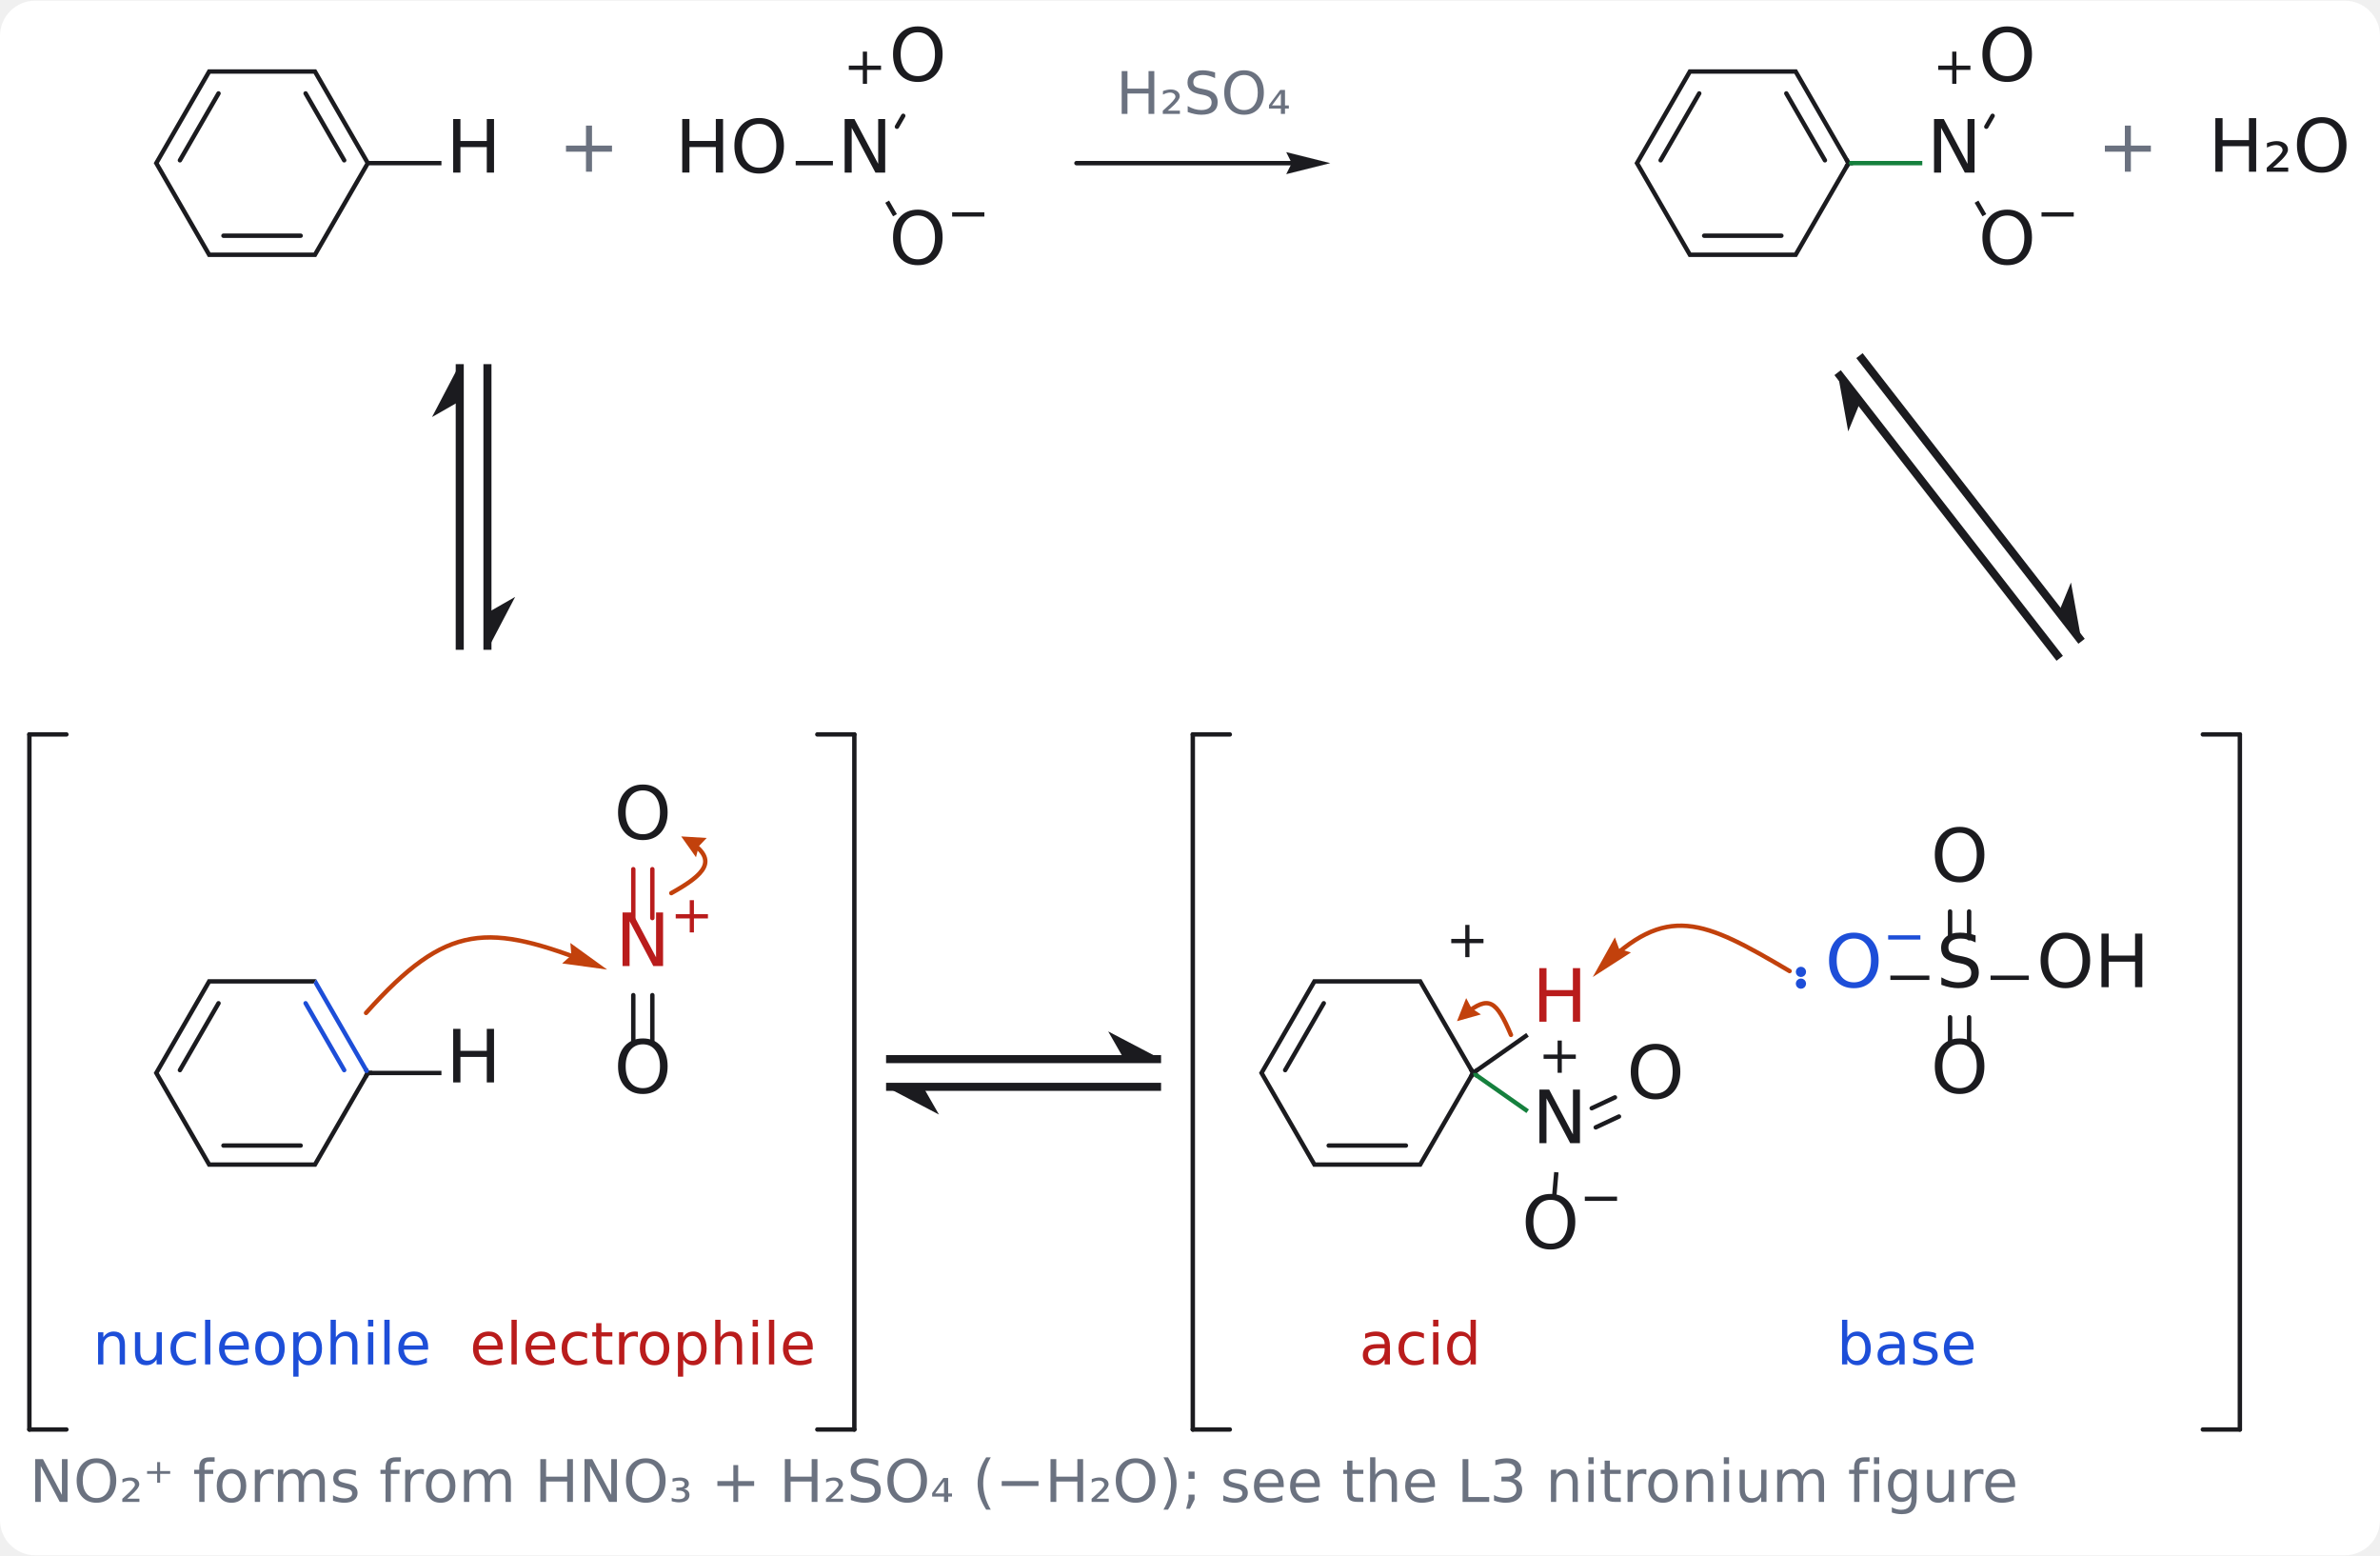
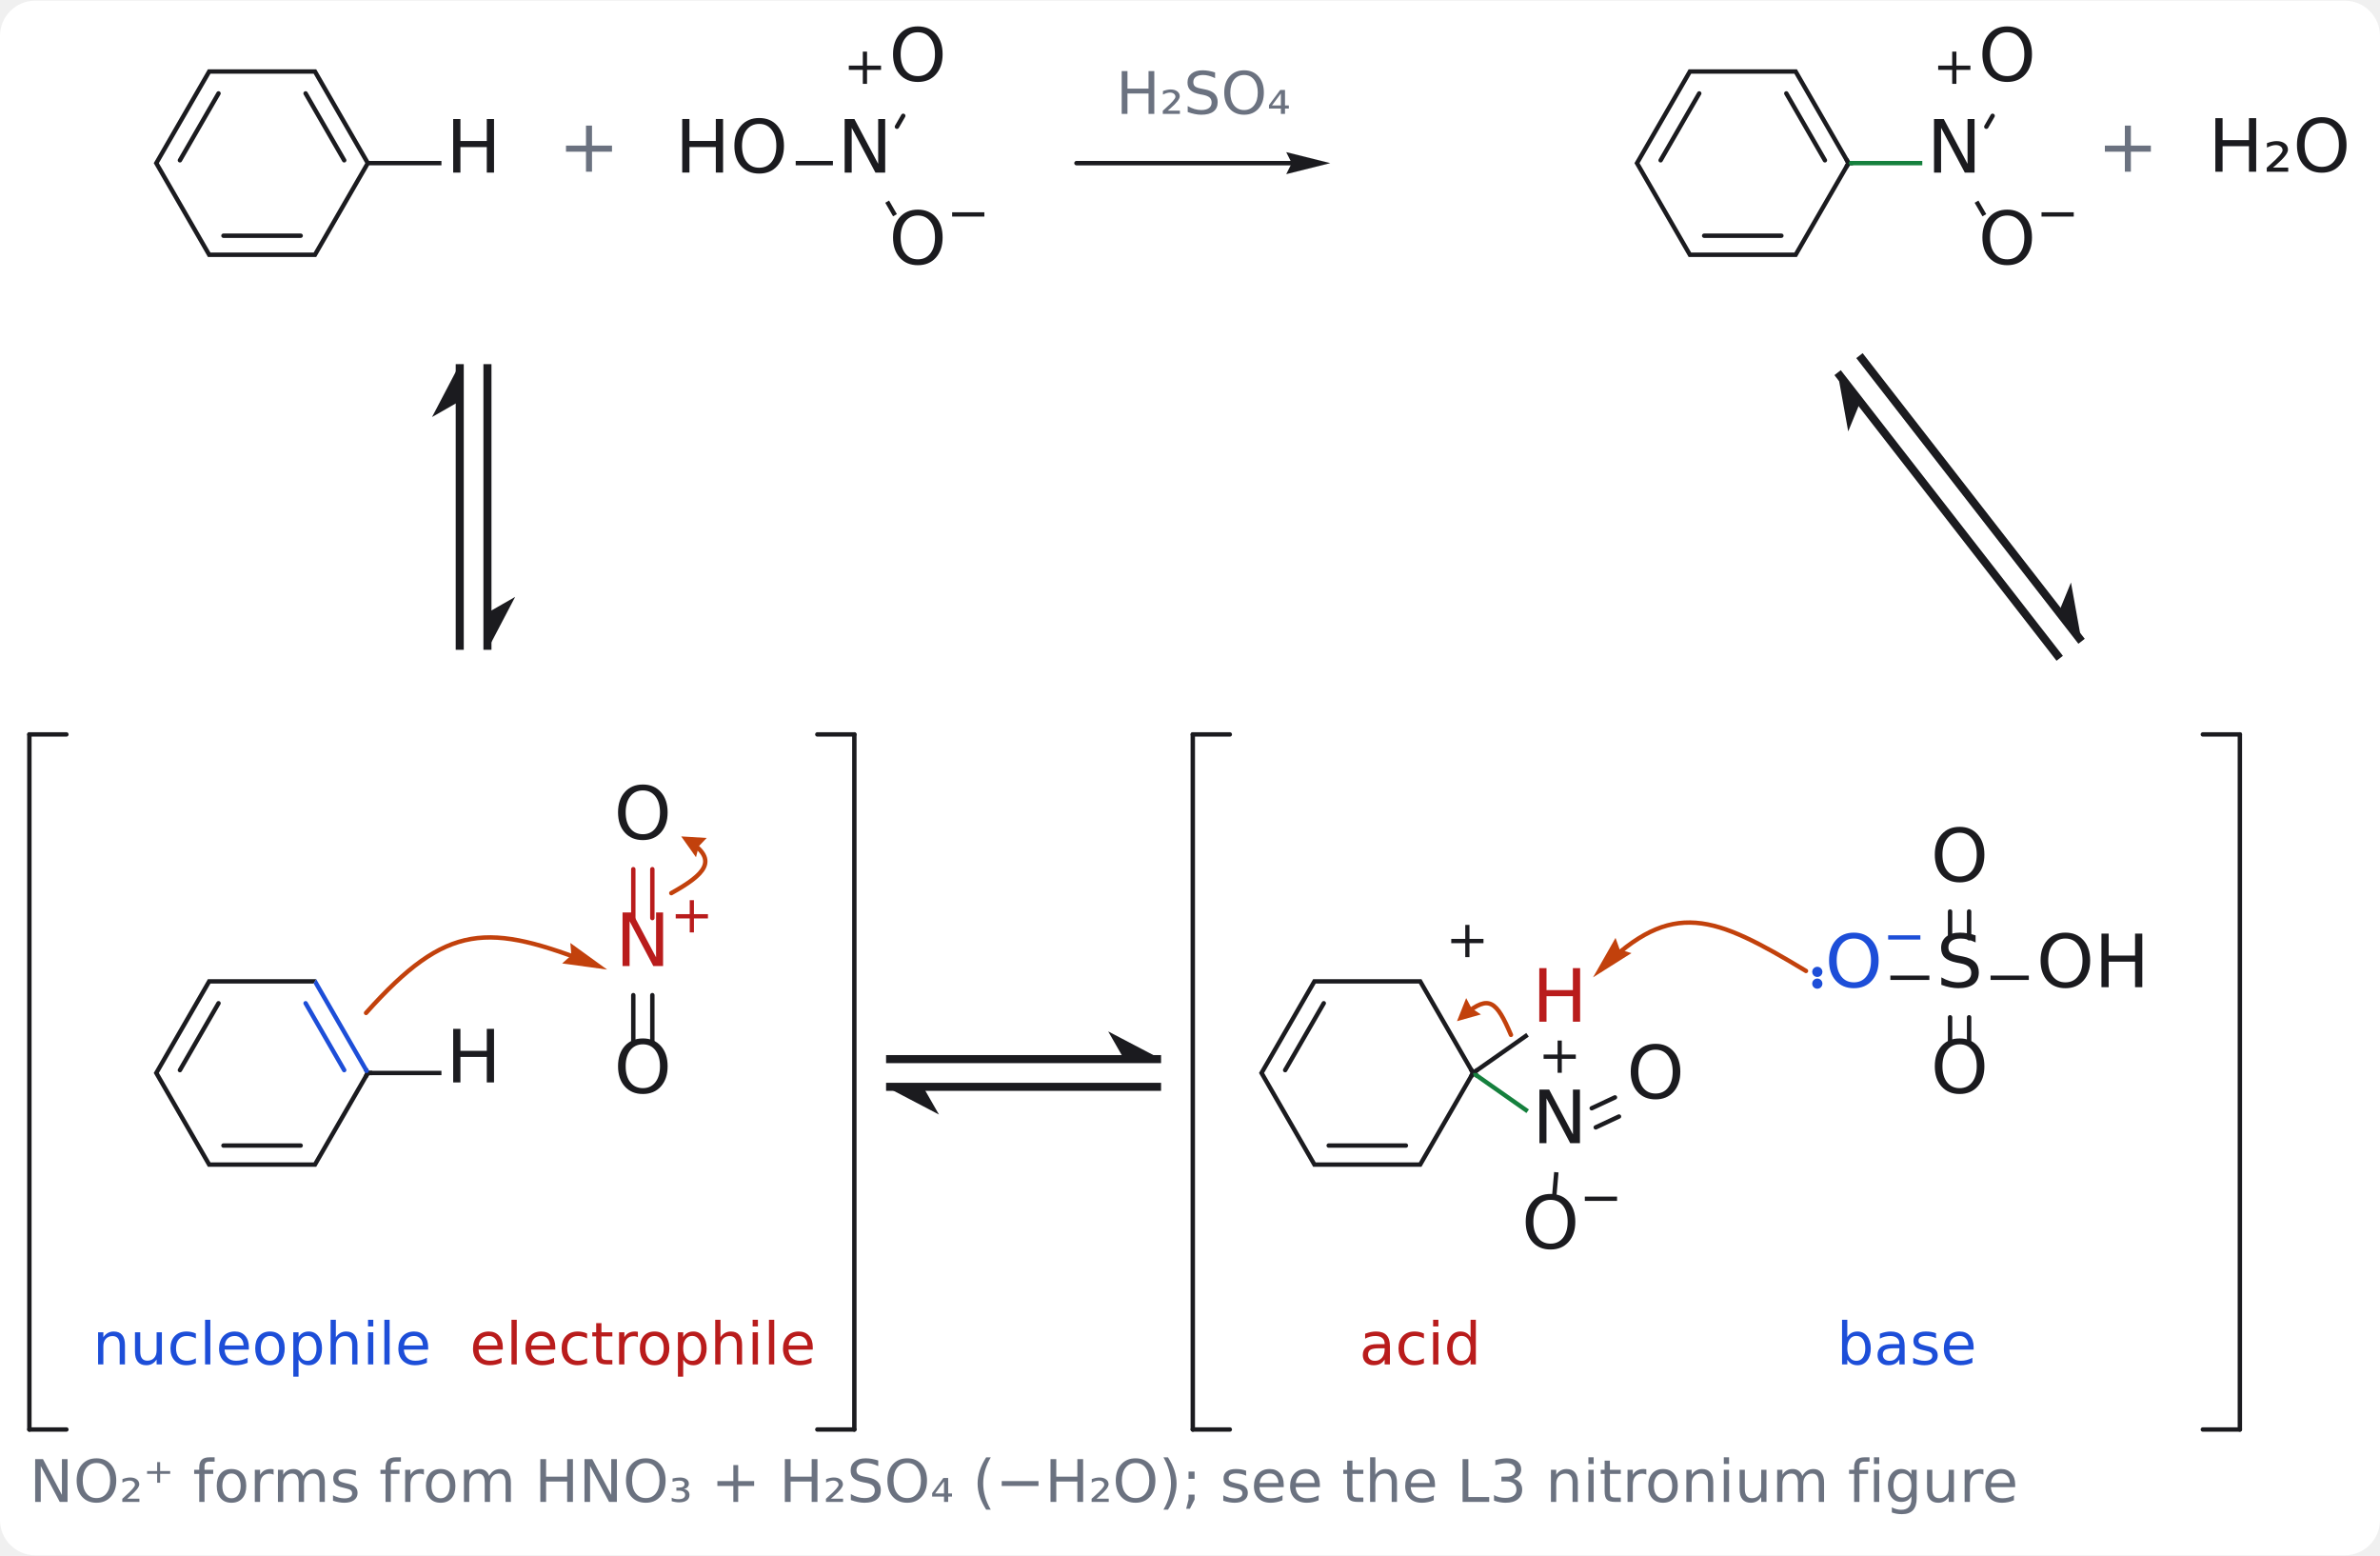
<svg xmlns="http://www.w3.org/2000/svg" viewBox="-104.067 -64.495 945.115 617.168" width="586" height="383">
  <style>.c-ink.fill{fill:#1b1b1f}.c-ink.stroke{stroke:#1b1b1f}.c-arrow.fill{fill:#c2410c}.c-arrow.stroke{stroke:#c2410c}.c-nu.fill{fill:#1d4ed8}.c-nu.stroke{stroke:#1d4ed8}.c-el.fill{fill:#b91c1c}.c-el.stroke{stroke:#b91c1c}.c-good.fill{fill:#15803d}.c-good.stroke{stroke:#15803d}.c-muted.fill{fill:#6b7280}.c-muted.stroke{stroke:#6b7280}.card{fill:#ffffff}@media (prefers-color-scheme: dark){.c-ink.fill{fill:#e6e6ea}.c-ink.stroke{stroke:#e6e6ea}.c-arrow.fill{fill:#ff9f5a}.c-arrow.stroke{stroke:#ff9f5a}.c-nu.fill{fill:#8ab4ff}.c-nu.stroke{stroke:#8ab4ff}.c-el.fill{fill:#ff8a8a}.c-el.stroke{stroke:#ff8a8a}.c-good.fill{fill:#6ee7a0}.c-good.stroke{stroke:#6ee7a0}.c-muted.fill{fill:#9ca3af}.c-muted.stroke{stroke:#9ca3af}.card{fill:#1e1e1e}}</style>
  <rect class="card" x="-104.067" y="-64.495" width="945.115" height="617.168" rx="14" />
  <line class="c-ink stroke" x1="-92.40" y1="226.80" x2="-92.40" y2="502.74" stroke-width="1.75" stroke-linecap="round" />
  <line class="c-ink stroke" x1="-92.40" y1="226.80" x2="-77.70" y2="226.80" stroke-width="1.75" stroke-linecap="round" />
  <line class="c-ink stroke" x1="-92.40" y1="502.74" x2="-77.70" y2="502.74" stroke-width="1.75" stroke-linecap="round" />
  <line class="c-ink stroke" x1="235.20" y1="226.80" x2="235.20" y2="502.74" stroke-width="1.75" stroke-linecap="round" />
  <line class="c-ink stroke" x1="235.20" y1="226.80" x2="220.50" y2="226.80" stroke-width="1.75" stroke-linecap="round" />
  <line class="c-ink stroke" x1="235.20" y1="502.74" x2="220.50" y2="502.74" stroke-width="1.75" stroke-linecap="round" />
  <line class="c-ink stroke" x1="369.60" y1="226.80" x2="369.60" y2="502.74" stroke-width="1.75" stroke-linecap="round" />
  <line class="c-ink stroke" x1="369.60" y1="226.80" x2="384.30" y2="226.80" stroke-width="1.75" stroke-linecap="round" />
  <line class="c-ink stroke" x1="369.60" y1="502.74" x2="384.30" y2="502.74" stroke-width="1.75" stroke-linecap="round" />
  <line class="c-ink stroke" x1="785.40" y1="226.80" x2="785.40" y2="502.74" stroke-width="1.75" stroke-linecap="round" />
  <line class="c-ink stroke" x1="785.40" y1="226.80" x2="770.70" y2="226.80" stroke-width="1.75" stroke-linecap="round" />
  <line class="c-ink stroke" x1="785.40" y1="502.74" x2="770.70" y2="502.74" stroke-width="1.75" stroke-linecap="round" />
  <line class="c-ink stroke" x1="89.50" y1="79.80" x2="89.50" y2="193.20" stroke-width="3.2" stroke-linecap="butt" />
  <polygon class="c-ink fill" points="89.50,193.20 100.50,172.20 89.50,178.50" />
  <line class="c-ink stroke" x1="78.50" y1="193.20" x2="78.50" y2="79.80" stroke-width="3.2" stroke-linecap="butt" />
  <polygon class="c-ink fill" points="78.50,79.80 67.50,100.80 78.50,94.50" />
  <line class="c-ink stroke" x1="247.80" y1="355.70" x2="357.00" y2="355.70" stroke-width="3.2" stroke-linecap="butt" />
  <polygon class="c-ink fill" points="357.00,355.70 336.00,344.70 342.30,355.70" />
  <line class="c-ink stroke" x1="357.00" y1="366.70" x2="247.80" y2="366.70" stroke-width="3.2" stroke-linecap="butt" />
  <polygon class="c-ink fill" points="247.80,366.70 268.80,377.70 262.50,366.70" />
  <line class="c-ink stroke" x1="713.86" y1="196.58" x2="625.66" y2="83.18" stroke-width="3.2" stroke-linecap="butt" />
  <polygon class="c-ink fill" points="625.66,83.18 629.87,106.51 634.68,94.78" />
  <line class="c-ink stroke" x1="634.34" y1="76.42" x2="722.54" y2="189.82" stroke-width="3.2" stroke-linecap="butt" />
  <polygon class="c-ink fill" points="722.54,189.82 718.33,166.49 713.52,178.22" />
  <line class="c-ink stroke" x1="-32.618" y1="-1.13" x2="-17.288" y2="-27.682" stroke-width="1.75" stroke-linecap="round" />
  <line class="c-ink stroke" x1="17.288" y1="-27.682" x2="32.618" y2="-1.13" stroke-width="1.75" stroke-linecap="round" />
  <line class="c-ink stroke" x1="15.33" y1="28.812" x2="-15.33" y2="28.812" stroke-width="1.75" stroke-linecap="round" />
  <line class="c-ink stroke" x1="252.113" y1="-14.459" x2="254.611" y2="-18.785" stroke-width="1.75" stroke-linecap="round" />
  <line class="c-ink stroke" x1="555.382" y1="-1.13" x2="570.712" y2="-27.682" stroke-width="1.75" stroke-linecap="round" />
  <line class="c-ink stroke" x1="605.288" y1="-27.682" x2="620.618" y2="-1.13" stroke-width="1.75" stroke-linecap="round" />
  <line class="c-ink stroke" x1="603.33" y1="28.812" x2="572.67" y2="28.812" stroke-width="1.75" stroke-linecap="round" />
  <line class="c-ink stroke" x1="684.713" y1="-14.459" x2="687.211" y2="-18.785" stroke-width="1.75" stroke-linecap="round" />
  <line class="c-ink stroke" x1="-32.618" y1="360.07" x2="-17.288" y2="333.518" stroke-width="1.75" stroke-linecap="round" />
  <path class="c-nu stroke" d="M17.288 333.518 L32.618 360.07 " fill="none" stroke-width="1.75" stroke-linecap="round" stroke-linejoin="round" />
  <line class="c-ink stroke" x1="15.33" y1="390.012" x2="-15.33" y2="390.012" stroke-width="1.75" stroke-linecap="round" />
  <path class="c-el stroke" d="M147.42 299.702 L147.42 280.297 " fill="none" stroke-width="1.75" stroke-linecap="round" stroke-linejoin="round" />
  <path class="c-el stroke" d="M154.98 299.702 L154.98 280.297 " fill="none" stroke-width="1.75" stroke-linecap="round" stroke-linejoin="round" />
  <line class="c-ink stroke" x1="154.98" y1="330.298" x2="154.98" y2="349.703" stroke-width="1.75" stroke-linecap="round" />
  <line class="c-ink stroke" x1="147.42" y1="330.298" x2="147.42" y2="349.703" stroke-width="1.75" stroke-linecap="round" />
  <line class="c-ink stroke" x1="406.282" y1="360.07" x2="421.612" y2="333.518" stroke-width="1.75" stroke-linecap="round" />
  <line class="c-ink stroke" x1="454.23" y1="390.012" x2="423.57" y2="390.012" stroke-width="1.75" stroke-linecap="round" />
  <line class="c-ink stroke" x1="528.011" y1="375.201" x2="537.243" y2="370.89" stroke-width="1.75" stroke-linecap="round" />
  <line class="c-ink stroke" x1="529.61" y1="382.798" x2="538.842" y2="378.487" stroke-width="1.75" stroke-linecap="round" />
  <line class="c-ink stroke" x1="670.32" y1="307.703" x2="670.32" y2="297.097" stroke-width="1.75" stroke-linecap="round" />
  <line class="c-ink stroke" x1="677.88" y1="307.703" x2="677.88" y2="297.097" stroke-width="1.75" stroke-linecap="round" />
  <line class="c-ink stroke" x1="677.88" y1="339.097" x2="677.88" y2="349.703" stroke-width="1.75" stroke-linecap="round" />
  <line class="c-ink stroke" x1="670.32" y1="339.097" x2="670.32" y2="349.703" stroke-width="1.75" stroke-linecap="round" />
  <path class="c-ink fill stroke" d="M630.505 -0.875 L629.883 -1.953 L628.367 -1.078 L628.99 -0 L630 0 Z M628.99 0 L628.367 1.078 L629.883 1.953 L630.505 0.875 L630 0 Z M630.505 0.875 L631.75 0.875 L631.75 -0.875 L630.505 -0.875 L630 0 Z " stroke-width="0" stroke-linecap="round" stroke-linejoin="round" />
  <path class="c-ink fill stroke" d="M42.505 360.325 L41.883 359.247 L40.367 360.122 L40.99 361.2 L42 361.2 Z M40.99 361.2 L40.367 362.278 L41.883 363.153 L42.505 362.075 L42 361.2 Z M42.505 362.075 L43.75 362.075 L43.75 360.325 L42.505 360.325 L42 361.2 Z " stroke-width="0" stroke-linecap="round" stroke-linejoin="round" />
  <path class="c-ink fill stroke" d="M481.18 359.935 L480.743 359.177 L479.227 360.052 L479.89 361.2 L480.9 361.2 Z M479.89 361.2 L479.227 362.348 L480.743 363.223 L481.18 362.465 L480.9 361.2 Z M482.425 361.2 L483.141 360.698 L482.137 359.265 L481.18 359.935 L480.9 361.2 Z M481.18 362.465 L482.137 363.135 L483.141 361.702 L482.425 361.2 L480.9 361.2 Z " stroke-width="0" stroke-linecap="round" stroke-linejoin="round" />
  <path class="c-ink fill stroke" d="M-40.99 -0 L-20.495 -35.497 L-21.505 -37.247 L-43.01 0 Z M-20.495 -35.497 L20.495 -35.497 L21.505 -37.247 L-21.505 -37.247 Z M20.495 -35.497 L40.99 -0 L42 0 L42.505 -0.875 L21.505 -37.247 Z M40.99 0 L20.495 35.497 L21.505 37.247 L42.505 0.875 L42 0 Z M20.495 35.497 L-20.495 35.497 L-21.505 37.247 L21.505 37.247 Z M-20.495 35.497 L-40.99 0 L-43.01 -0 L-21.505 37.247 Z M42.505 0.875 L71.23 0.875 L71.23 -0.875 L42.505 -0.875 L42 0 Z M226.687 -0.875 L211.908 -0.875 L211.908 0.875 L226.687 0.875 Z M247.475 15.735 L250.579 21.113 L252.095 20.238 L248.99 14.86 Z M547.01 -0 L567.505 -35.497 L566.495 -37.247 L544.99 0 Z M567.505 -35.497 L608.495 -35.497 L609.505 -37.247 L566.495 -37.247 Z M608.495 -35.497 L628.99 -0 L630 0 L630.505 -0.875 L609.505 -37.247 Z M628.99 0 L608.495 35.497 L609.505 37.247 L630.505 0.875 L630 0 Z M608.495 35.497 L567.505 35.497 L566.495 37.247 L609.505 37.247 Z M567.505 35.497 L547.01 0 L544.99 -0 L566.495 37.247 Z M680.075 15.735 L683.179 21.113 L684.695 20.238 L681.59 14.86 Z M-40.99 361.2 L-20.495 325.703 L-21.505 323.953 L-43.01 361.2 Z M-20.495 325.703 L20.495 325.703 L21.505 323.953 L-21.505 323.953 Z M40.99 361.2 L20.495 396.697 L21.505 398.447 L42.505 362.075 L42 361.2 Z M20.495 396.697 L-20.495 396.697 L-21.505 398.447 L21.505 398.447 Z M-20.495 396.697 L-40.99 361.2 L-43.01 361.2 L-21.505 398.447 Z M42.505 362.075 L71.23 362.075 L71.23 360.325 L42.505 360.325 L42 361.2 Z M397.91 361.2 L418.405 325.703 L417.395 323.953 L395.89 361.2 Z M418.405 325.703 L459.395 325.703 L460.405 323.953 L417.395 323.953 Z M459.395 325.703 L479.89 361.2 L480.9 361.2 L481.18 359.935 L460.405 323.953 Z M479.89 361.2 L459.395 396.697 L460.405 398.447 L481.18 362.465 L480.9 361.2 Z M459.395 396.697 L418.405 396.697 L417.395 398.447 L460.405 398.447 Z M418.405 396.697 L397.91 361.2 L395.89 361.2 L417.395 398.447 Z M482.425 361.2 L503.03 346.759 L502.026 345.325 L481.18 359.935 L480.9 361.2 Z M513.09 400.53 L512.143 411.367 L513.887 411.519 L514.833 400.682 Z M646.608 324.275 L662.099 324.275 L662.099 322.525 L646.608 322.525 Z M686.4 324.275 L701.592 324.275 L701.592 322.525 L686.4 322.525 Z " stroke-width="0" stroke-linecap="round" stroke-linejoin="round" />
  <path class="c-nu fill stroke" d="M20.495 325.703 L40.99 361.2 L42 361.2 L42.505 360.325 L21.505 323.953 Z " stroke-width="0" stroke-linecap="round" stroke-linejoin="round" />
  <path class="c-good fill stroke" d="M630.505 0.875 L659.287 0.875 L659.287 -0.875 L630.505 -0.875 L630 0 Z M481.18 362.465 L502.083 377.114 L503.087 375.681 L482.425 361.2 L480.9 361.2 Z " stroke-width="0" stroke-linecap="round" stroke-linejoin="round" />
  <text class="c-ink fill" xml:space="preserve" x="73.034" y="-16.442" font-family="DejaVu Sans, Noto Sans CJK KR, Noto Sans CJK JP, sans-serif" font-size="29.167" font-weight="normal" font-style="normal" text-decoration="none" dominant-baseline="text-before-edge">H</text>
  <text class="c-ink fill" xml:space="preserve" x="228.491" y="-16.442" font-family="DejaVu Sans, Noto Sans CJK KR, Noto Sans CJK JP, sans-serif" font-size="29.167" font-weight="normal" font-style="normal" text-decoration="none" dominant-baseline="text-before-edge">N</text>
  <text class="c-ink fill" xml:space="preserve" x="230.847" y="-45.609" font-family="DejaVu Sans, Noto Sans CJK KR, Noto Sans CJK JP, sans-serif" font-size="20.417" font-weight="normal" font-style="normal" text-decoration="none" dominant-baseline="text-before-edge">+</text>
  <text class="c-ink fill" xml:space="preserve" x="185.921" y="-16.456" font-family="DejaVu Sans, Noto Sans CJK KR, Noto Sans CJK JP, sans-serif" font-size="29.167" font-weight="normal" font-style="normal" text-decoration="none" dominant-baseline="text-before-edge">O</text>
  <text class="c-ink fill" xml:space="preserve" x="163.989" y="-16.456" font-family="DejaVu Sans, Noto Sans CJK KR, Noto Sans CJK JP, sans-serif" font-size="29.167" font-weight="normal" font-style="normal" text-decoration="none" dominant-baseline="text-before-edge">H</text>
  <text class="c-ink fill" xml:space="preserve" x="248.921" y="-52.828" font-family="DejaVu Sans, Noto Sans CJK KR, Noto Sans CJK JP, sans-serif" font-size="29.167" font-weight="normal" font-style="normal" text-decoration="none" dominant-baseline="text-before-edge">O</text>
  <text class="c-ink fill" xml:space="preserve" x="248.921" y="19.916" font-family="DejaVu Sans, Noto Sans CJK KR, Noto Sans CJK JP, sans-serif" font-size="29.167" font-weight="normal" font-style="normal" text-decoration="none" dominant-baseline="text-before-edge">O</text>
  <text class="c-ink fill" xml:space="preserve" x="271.879" y="12.624" font-family="DejaVu Sans, Noto Sans CJK KR, Noto Sans CJK JP, sans-serif" font-size="20.417" font-weight="normal" font-style="normal" text-decoration="none" dominant-baseline="text-before-edge">−</text>
  <text class="c-ink fill" xml:space="preserve" x="661.091" y="-16.442" font-family="DejaVu Sans, Noto Sans CJK KR, Noto Sans CJK JP, sans-serif" font-size="29.167" font-weight="normal" font-style="normal" text-decoration="none" dominant-baseline="text-before-edge">N</text>
  <text class="c-ink fill" xml:space="preserve" x="663.447" y="-45.609" font-family="DejaVu Sans, Noto Sans CJK KR, Noto Sans CJK JP, sans-serif" font-size="20.417" font-weight="normal" font-style="normal" text-decoration="none" dominant-baseline="text-before-edge">+</text>
  <text class="c-ink fill" xml:space="preserve" x="681.521" y="-52.828" font-family="DejaVu Sans, Noto Sans CJK KR, Noto Sans CJK JP, sans-serif" font-size="29.167" font-weight="normal" font-style="normal" text-decoration="none" dominant-baseline="text-before-edge">O</text>
  <text class="c-ink fill" xml:space="preserve" x="681.521" y="19.916" font-family="DejaVu Sans, Noto Sans CJK KR, Noto Sans CJK JP, sans-serif" font-size="29.167" font-weight="normal" font-style="normal" text-decoration="none" dominant-baseline="text-before-edge">O</text>
  <text class="c-ink fill" xml:space="preserve" x="704.479" y="12.624" font-family="DejaVu Sans, Noto Sans CJK KR, Noto Sans CJK JP, sans-serif" font-size="20.417" font-weight="normal" font-style="normal" text-decoration="none" dominant-baseline="text-before-edge">−</text>
  <text class="c-ink fill" xml:space="preserve" x="73.034" y="344.758" font-family="DejaVu Sans, Noto Sans CJK KR, Noto Sans CJK JP, sans-serif" font-size="29.167" font-weight="normal" font-style="normal" text-decoration="none" dominant-baseline="text-before-edge">H</text>
  <text class="c-el fill" xml:space="preserve" x="140.291" y="298.558" font-family="DejaVu Sans, Noto Sans CJK KR, Noto Sans CJK JP, sans-serif" font-size="29.167" font-weight="normal" font-style="normal" text-decoration="none" dominant-baseline="text-before-edge">N</text>
  <text class="c-el fill" xml:space="preserve" x="162.109" y="291.266" font-family="DejaVu Sans, Noto Sans CJK KR, Noto Sans CJK JP, sans-serif" font-size="20.417" font-weight="normal" font-style="normal" text-decoration="none" dominant-baseline="text-before-edge">+</text>
  <text class="c-ink fill" xml:space="preserve" x="139.721" y="248.144" font-family="DejaVu Sans, Noto Sans CJK KR, Noto Sans CJK JP, sans-serif" font-size="29.167" font-weight="normal" font-style="normal" text-decoration="none" dominant-baseline="text-before-edge">O</text>
  <text class="c-ink fill" xml:space="preserve" x="139.721" y="348.944" font-family="DejaVu Sans, Noto Sans CJK KR, Noto Sans CJK JP, sans-serif" font-size="29.167" font-weight="normal" font-style="normal" text-decoration="none" dominant-baseline="text-before-edge">O</text>
  <text class="c-ink fill" xml:space="preserve" x="470.083" y="301.08" font-family="DejaVu Sans, Noto Sans CJK KR, Noto Sans CJK JP, sans-serif" font-size="20.417" font-weight="normal" font-style="normal" text-decoration="none" dominant-baseline="text-before-edge">+</text>
  <text class="c-el fill" xml:space="preserve" x="504.332" y="320.65" font-family="DejaVu Sans, Noto Sans CJK KR, Noto Sans CJK JP, sans-serif" font-size="29.167" font-weight="normal" font-style="normal" text-decoration="none" dominant-baseline="text-before-edge">H</text>
  <text class="c-ink fill" xml:space="preserve" x="504.389" y="368.866" font-family="DejaVu Sans, Noto Sans CJK KR, Noto Sans CJK JP, sans-serif" font-size="29.167" font-weight="normal" font-style="normal" text-decoration="none" dominant-baseline="text-before-edge">N</text>
  <text class="c-ink fill" xml:space="preserve" x="506.745" y="346.991" font-family="DejaVu Sans, Noto Sans CJK KR, Noto Sans CJK JP, sans-serif" font-size="20.417" font-weight="normal" font-style="normal" text-decoration="none" dominant-baseline="text-before-edge">+</text>
  <text class="c-ink fill" xml:space="preserve" x="541.871" y="351.086" font-family="DejaVu Sans, Noto Sans CJK KR, Noto Sans CJK JP, sans-serif" font-size="29.167" font-weight="normal" font-style="normal" text-decoration="none" dominant-baseline="text-before-edge">O</text>
  <text class="c-ink fill" xml:space="preserve" x="500.165" y="410.684" font-family="DejaVu Sans, Noto Sans CJK KR, Noto Sans CJK JP, sans-serif" font-size="29.167" font-weight="normal" font-style="normal" text-decoration="none" dominant-baseline="text-before-edge">O</text>
  <text class="c-ink fill" xml:space="preserve" x="523.123" y="403.392" font-family="DejaVu Sans, Noto Sans CJK KR, Noto Sans CJK JP, sans-serif" font-size="20.417" font-weight="normal" font-style="normal" text-decoration="none" dominant-baseline="text-before-edge">−</text>
  <text class="c-nu fill" xml:space="preserve" x="620.621" y="306.944" font-family="DejaVu Sans, Noto Sans CJK KR, Noto Sans CJK JP, sans-serif" font-size="29.167" font-weight="normal" font-style="normal" text-decoration="none" dominant-baseline="text-before-edge">O</text>
  <text class="c-nu fill" xml:space="preserve" x="643.579" y="299.652" font-family="DejaVu Sans, Noto Sans CJK KR, Noto Sans CJK JP, sans-serif" font-size="20.417" font-weight="normal" font-style="normal" text-decoration="none" dominant-baseline="text-before-edge">−</text>
-   <path class="c-nu fill stroke" d="M611.1 322.233 C610.456 322.233 609.933 321.711 609.933 321.067 C609.933 320.422 610.456 319.9 611.1 319.9 C611.744 319.9 612.267 320.422 612.267 321.067 C612.267 321.711 611.744 322.233 611.1 322.233 Z " stroke-width="1.75" stroke-linecap="round" stroke-linejoin="round" />
-   <path class="c-nu fill stroke" d="M611.1 326.9 C610.456 326.9 609.933 326.378 609.933 325.733 C609.933 325.089 610.456 324.567 611.1 324.567 C611.744 324.567 612.267 325.089 612.267 325.733 C612.267 326.378 611.744 326.9 611.1 326.9 Z " stroke-width="1.75" stroke-linecap="round" stroke-linejoin="round" />
+   <path class="c-nu fill stroke" d="M617.6 322.233 C616.956 322.233 616.433 321.711 616.433 321.067 C616.433 320.422 616.956 319.9 617.6 319.9 C618.244 319.9 618.767 320.422 618.767 321.067 C618.767 321.711 618.244 322.233 617.6 322.233 Z " stroke-width="1.75" stroke-linecap="round" stroke-linejoin="round" />
+   <path class="c-nu fill stroke" d="M617.6 326.9 C616.956 326.9 616.433 326.378 616.433 325.733 C616.433 325.089 616.956 324.567 617.6 324.567 C618.244 324.567 618.767 325.089 618.767 325.733 C618.767 326.378 618.244 326.9 617.6 326.9 Z " stroke-width="1.75" stroke-linecap="round" stroke-linejoin="round" />
  <text class="c-ink fill" xml:space="preserve" x="664.843" y="306.944" font-family="DejaVu Sans, Noto Sans CJK KR, Noto Sans CJK JP, sans-serif" font-size="29.167" font-weight="normal" font-style="normal" text-decoration="none" dominant-baseline="text-before-edge">S</text>
  <text class="c-ink fill" xml:space="preserve" x="662.621" y="264.944" font-family="DejaVu Sans, Noto Sans CJK KR, Noto Sans CJK JP, sans-serif" font-size="29.167" font-weight="normal" font-style="normal" text-decoration="none" dominant-baseline="text-before-edge">O</text>
  <text class="c-ink fill" xml:space="preserve" x="662.621" y="348.944" font-family="DejaVu Sans, Noto Sans CJK KR, Noto Sans CJK JP, sans-serif" font-size="29.167" font-weight="normal" font-style="normal" text-decoration="none" dominant-baseline="text-before-edge">O</text>
  <text class="c-ink fill" xml:space="preserve" x="704.621" y="306.944" font-family="DejaVu Sans, Noto Sans CJK KR, Noto Sans CJK JP, sans-serif" font-size="29.167" font-weight="normal" font-style="normal" text-decoration="none" dominant-baseline="text-before-edge">O</text>
  <text class="c-ink fill" xml:space="preserve" x="727.579" y="306.944" font-family="DejaVu Sans, Noto Sans CJK KR, Noto Sans CJK JP, sans-serif" font-size="29.167" font-weight="normal" font-style="normal" text-decoration="none" dominant-baseline="text-before-edge">H</text>
  <path class="c-ink stroke" d="M323.4 0 L419.825 0 " fill="none" stroke-width="1.75" stroke-linecap="round" stroke-linejoin="round" />
  <path class="c-ink fill stroke" d="M424.2 0 L406.7 -4.375 L408.887 0 L406.7 4.375 Z " stroke-width="0" stroke-linecap="round" stroke-linejoin="round" />
  <path class="c-arrow stroke" d="M41.295 337.359 C73.665 301.201 89.635 301.51 132.968 318.54 " fill="none" stroke-width="1.75" stroke-linecap="round" stroke-linejoin="round" />
  <path class="c-arrow fill stroke" d="M137.037 320.155 L122.416 309.589 L122.821 314.464 L119.164 317.712 Z " stroke-width="0" stroke-linecap="round" stroke-linejoin="round" />
  <path class="c-arrow stroke" d="M162.51 289.8 C176.223 282.182 180.737 276.775 170.18 269.569 " fill="none" stroke-width="1.75" stroke-linecap="round" stroke-linejoin="round" />
  <path class="c-arrow fill stroke" d="M166.447 267.288 L172.313 275.552 L173.439 271.173 L176.562 267.903 Z " stroke-width="0" stroke-linecap="round" stroke-linejoin="round" />
-   <path class="c-arrow stroke" d="M606.598 320.745 C572.31 300.527 557.779 293.518 531.465 319.969 " fill="none" stroke-width="1.75" stroke-linecap="round" stroke-linejoin="round" />
-   <path class="c-arrow fill stroke" d="M528.424 323.118 L543.594 313.357 L538.907 311.957 L537.216 307.367 Z " stroke-width="0" stroke-linecap="round" stroke-linejoin="round" />
+   <path class="c-arrow stroke" d="M613.106 320.696 C576.641 298.754 560.129 291.867 531.605 320.121 " fill="none" stroke-width="1.75" stroke-linecap="round" stroke-linejoin="round" />
+   <path class="c-arrow fill stroke" d="M528.539 323.244 L543.795 313.62 L539.121 312.177 L537.471 307.573 Z " stroke-width="0" stroke-linecap="round" stroke-linejoin="round" />
  <path class="c-arrow stroke" d="M495.947 346.075 C490.202 332.577 487.225 330.154 477.829 337.785 " fill="none" stroke-width="1.75" stroke-linecap="round" stroke-linejoin="round" />
  <path class="c-arrow fill stroke" d="M474.514 340.639 L484.015 337.975 L480.267 335.463 L478.162 331.471 Z " stroke-width="0" stroke-linecap="round" stroke-linejoin="round" />
  <text class="c-muted fill" xml:space="preserve" x="117.6" y="-16.8" font-family="DejaVu Sans, Noto Sans CJK KR, Noto Sans CJK JP, sans-serif" font-size="29.167" font-weight="normal" font-style="normal" text-decoration="none" dominant-baseline="text-before-edge">+</text>
  <text class="c-muted fill" xml:space="preserve" x="339.066" y="-35.7" font-family="DejaVu Sans, Noto Sans CJK KR, Noto Sans CJK JP, sans-serif" font-size="23.333" font-weight="normal" font-style="normal" text-decoration="none" dominant-baseline="text-before-edge">H₂SO₄</text>
  <text class="c-muted fill" xml:space="preserve" x="728.7" y="-16.8" font-family="DejaVu Sans, Noto Sans CJK KR, Noto Sans CJK JP, sans-serif" font-size="29.167" font-weight="normal" font-style="normal" text-decoration="none" dominant-baseline="text-before-edge">+</text>
  <text class="c-ink fill" xml:space="preserve" x="772.8" y="-16.8" font-family="DejaVu Sans, Noto Sans CJK KR, Noto Sans CJK JP, sans-serif" font-size="29.167" font-weight="normal" font-style="normal" text-decoration="none" dominant-baseline="text-before-edge">H₂O</text>
  <text class="c-nu fill" xml:space="preserve" x="-67.242" y="460.74" font-family="DejaVu Sans, Noto Sans CJK KR, Noto Sans CJK JP, sans-serif" font-size="23.333" font-weight="normal" font-style="normal" text-decoration="none" dominant-baseline="text-before-edge">nucleophile</text>
  <text class="c-el fill" xml:space="preserve" x="82.488" y="460.74" font-family="DejaVu Sans, Noto Sans CJK KR, Noto Sans CJK JP, sans-serif" font-size="23.333" font-weight="normal" font-style="normal" text-decoration="none" dominant-baseline="text-before-edge">electrophile</text>
  <text class="c-el fill" xml:space="preserve" x="435.708" y="460.74" font-family="DejaVu Sans, Noto Sans CJK KR, Noto Sans CJK JP, sans-serif" font-size="23.333" font-weight="normal" font-style="normal" text-decoration="none" dominant-baseline="text-before-edge">acid</text>
  <text class="c-nu fill" xml:space="preserve" x="625.296" y="460.74" font-family="DejaVu Sans, Noto Sans CJK KR, Noto Sans CJK JP, sans-serif" font-size="23.333" font-weight="normal" font-style="normal" text-decoration="none" dominant-baseline="text-before-edge">base</text>
  <text class="c-muted fill" xml:space="preserve" x="-92.4" y="515.34" font-family="DejaVu Sans, Noto Sans CJK KR, Noto Sans CJK JP, sans-serif" font-size="23.333" font-weight="normal" font-style="normal" text-decoration="none" dominant-baseline="text-before-edge">NO₂⁺ forms from HNO₃ + H₂SO₄ (−H₂O); see the L3 nitronium figure</text>
</svg>
